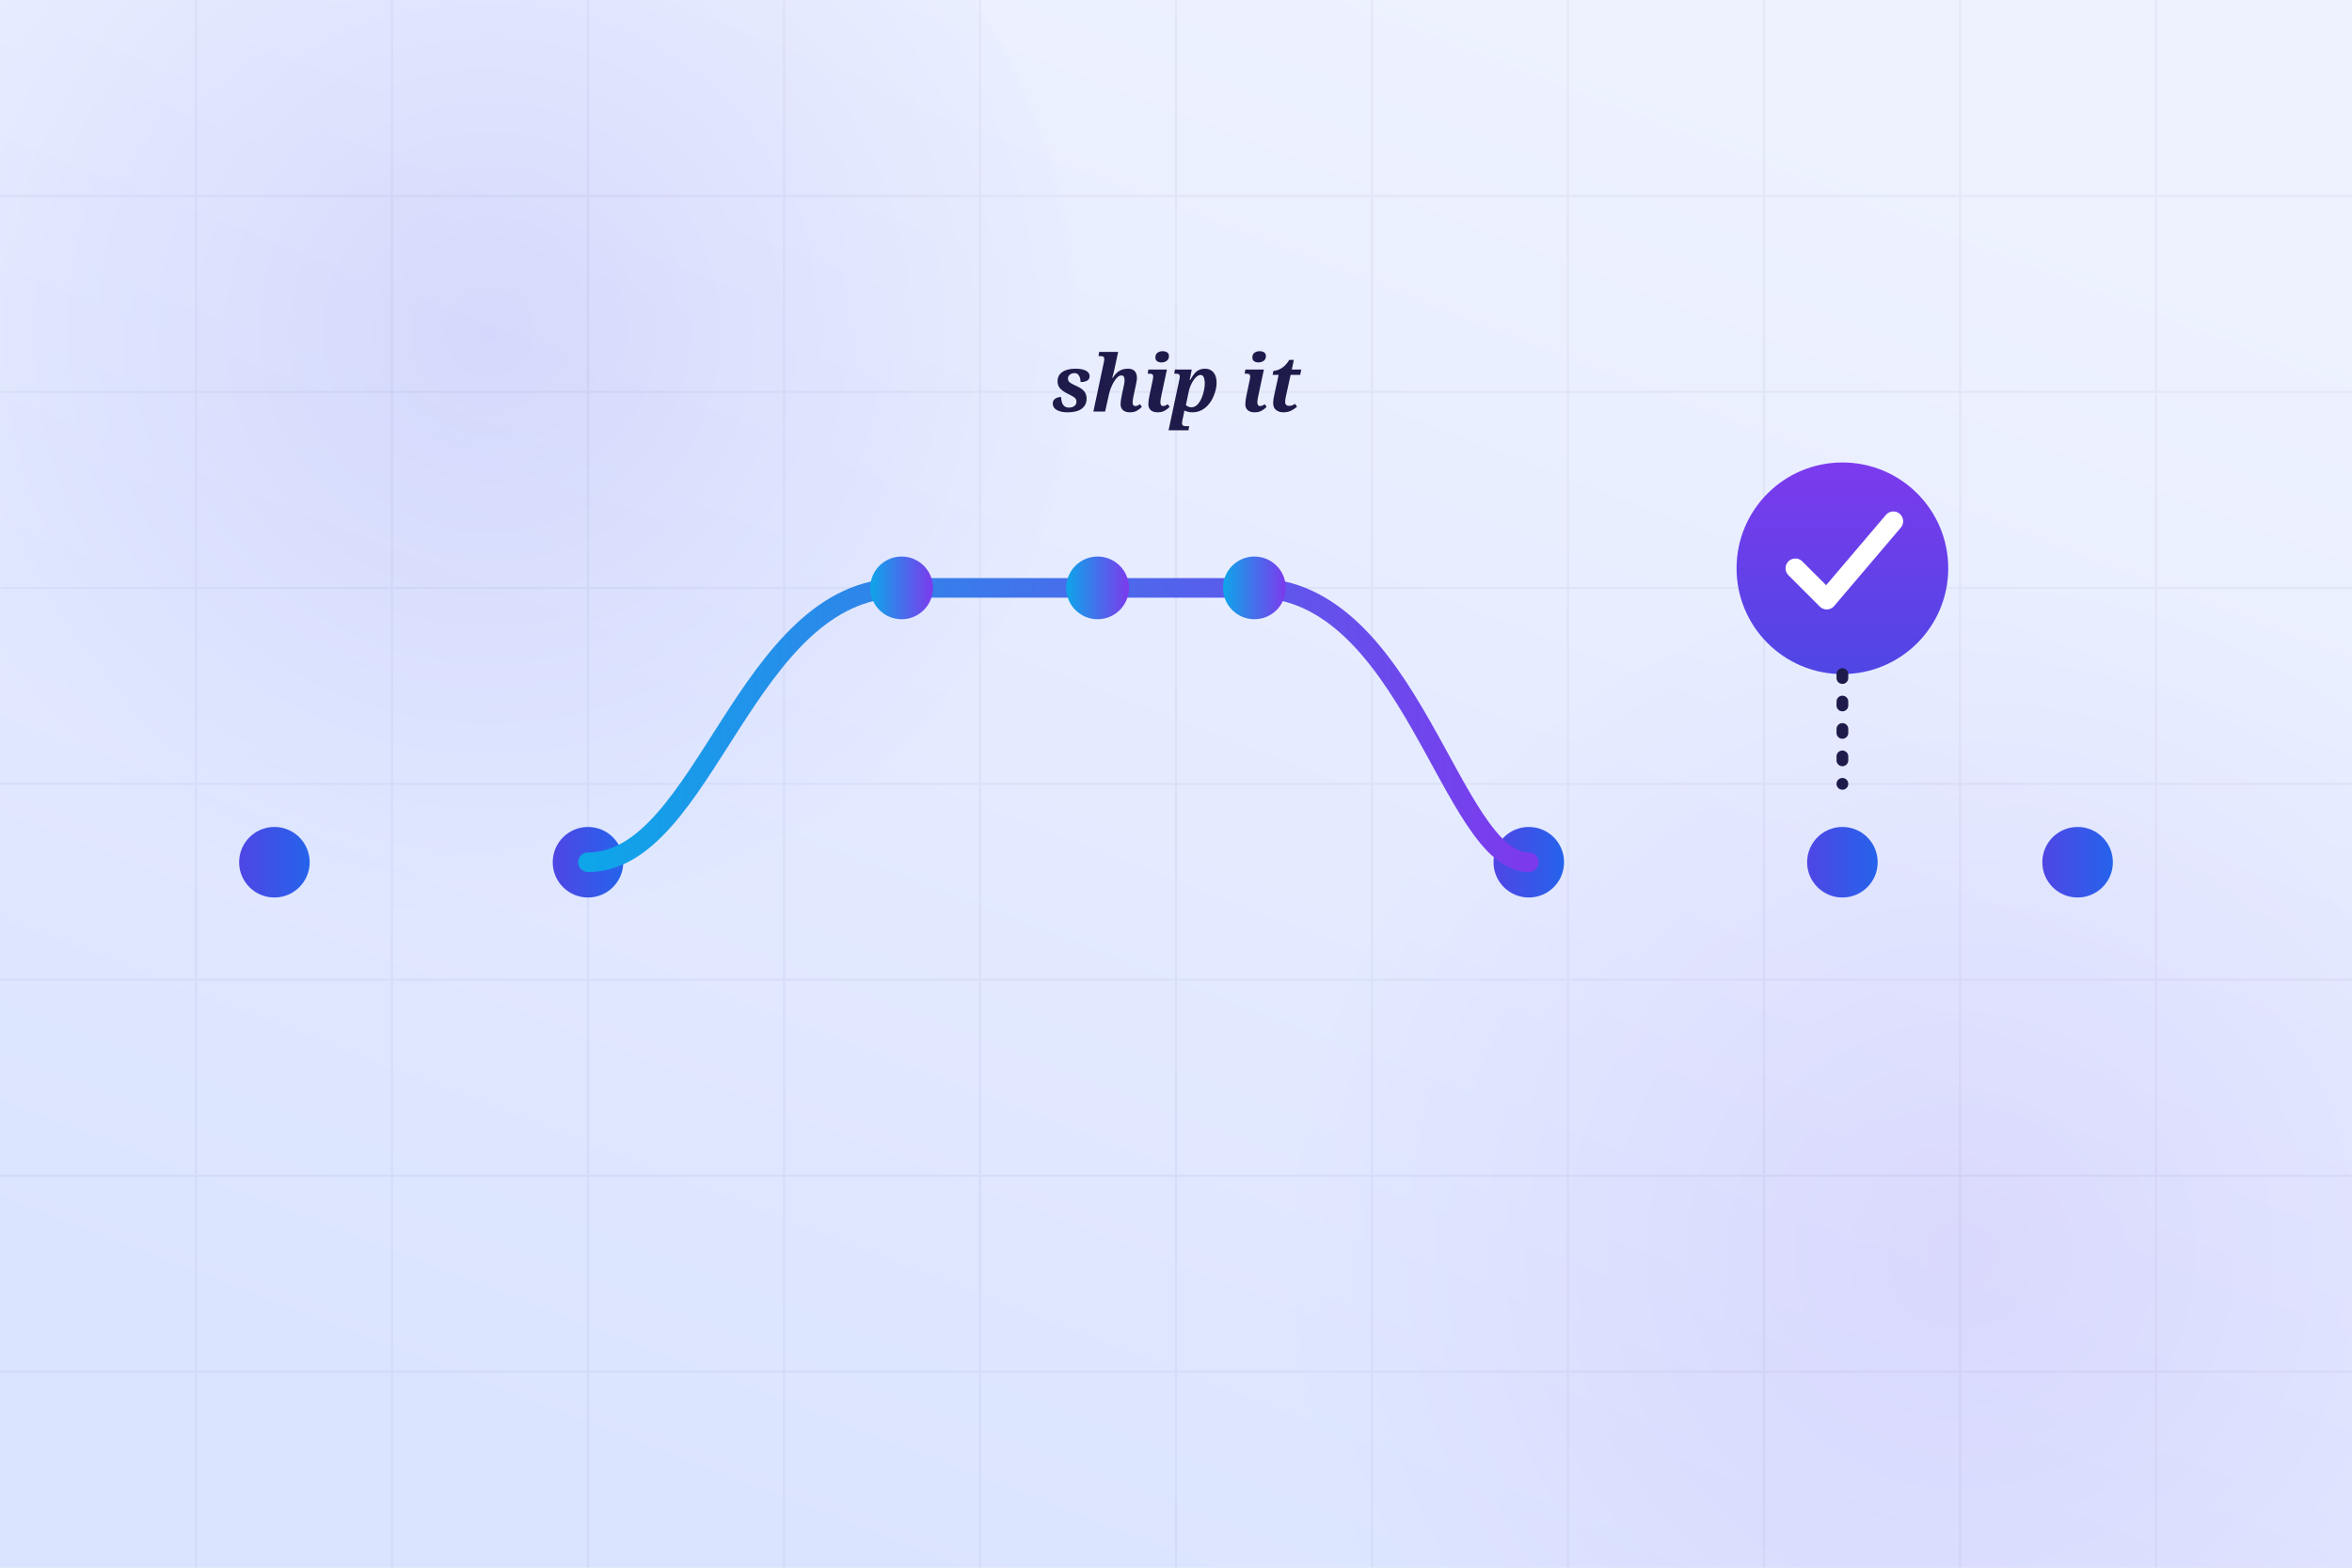
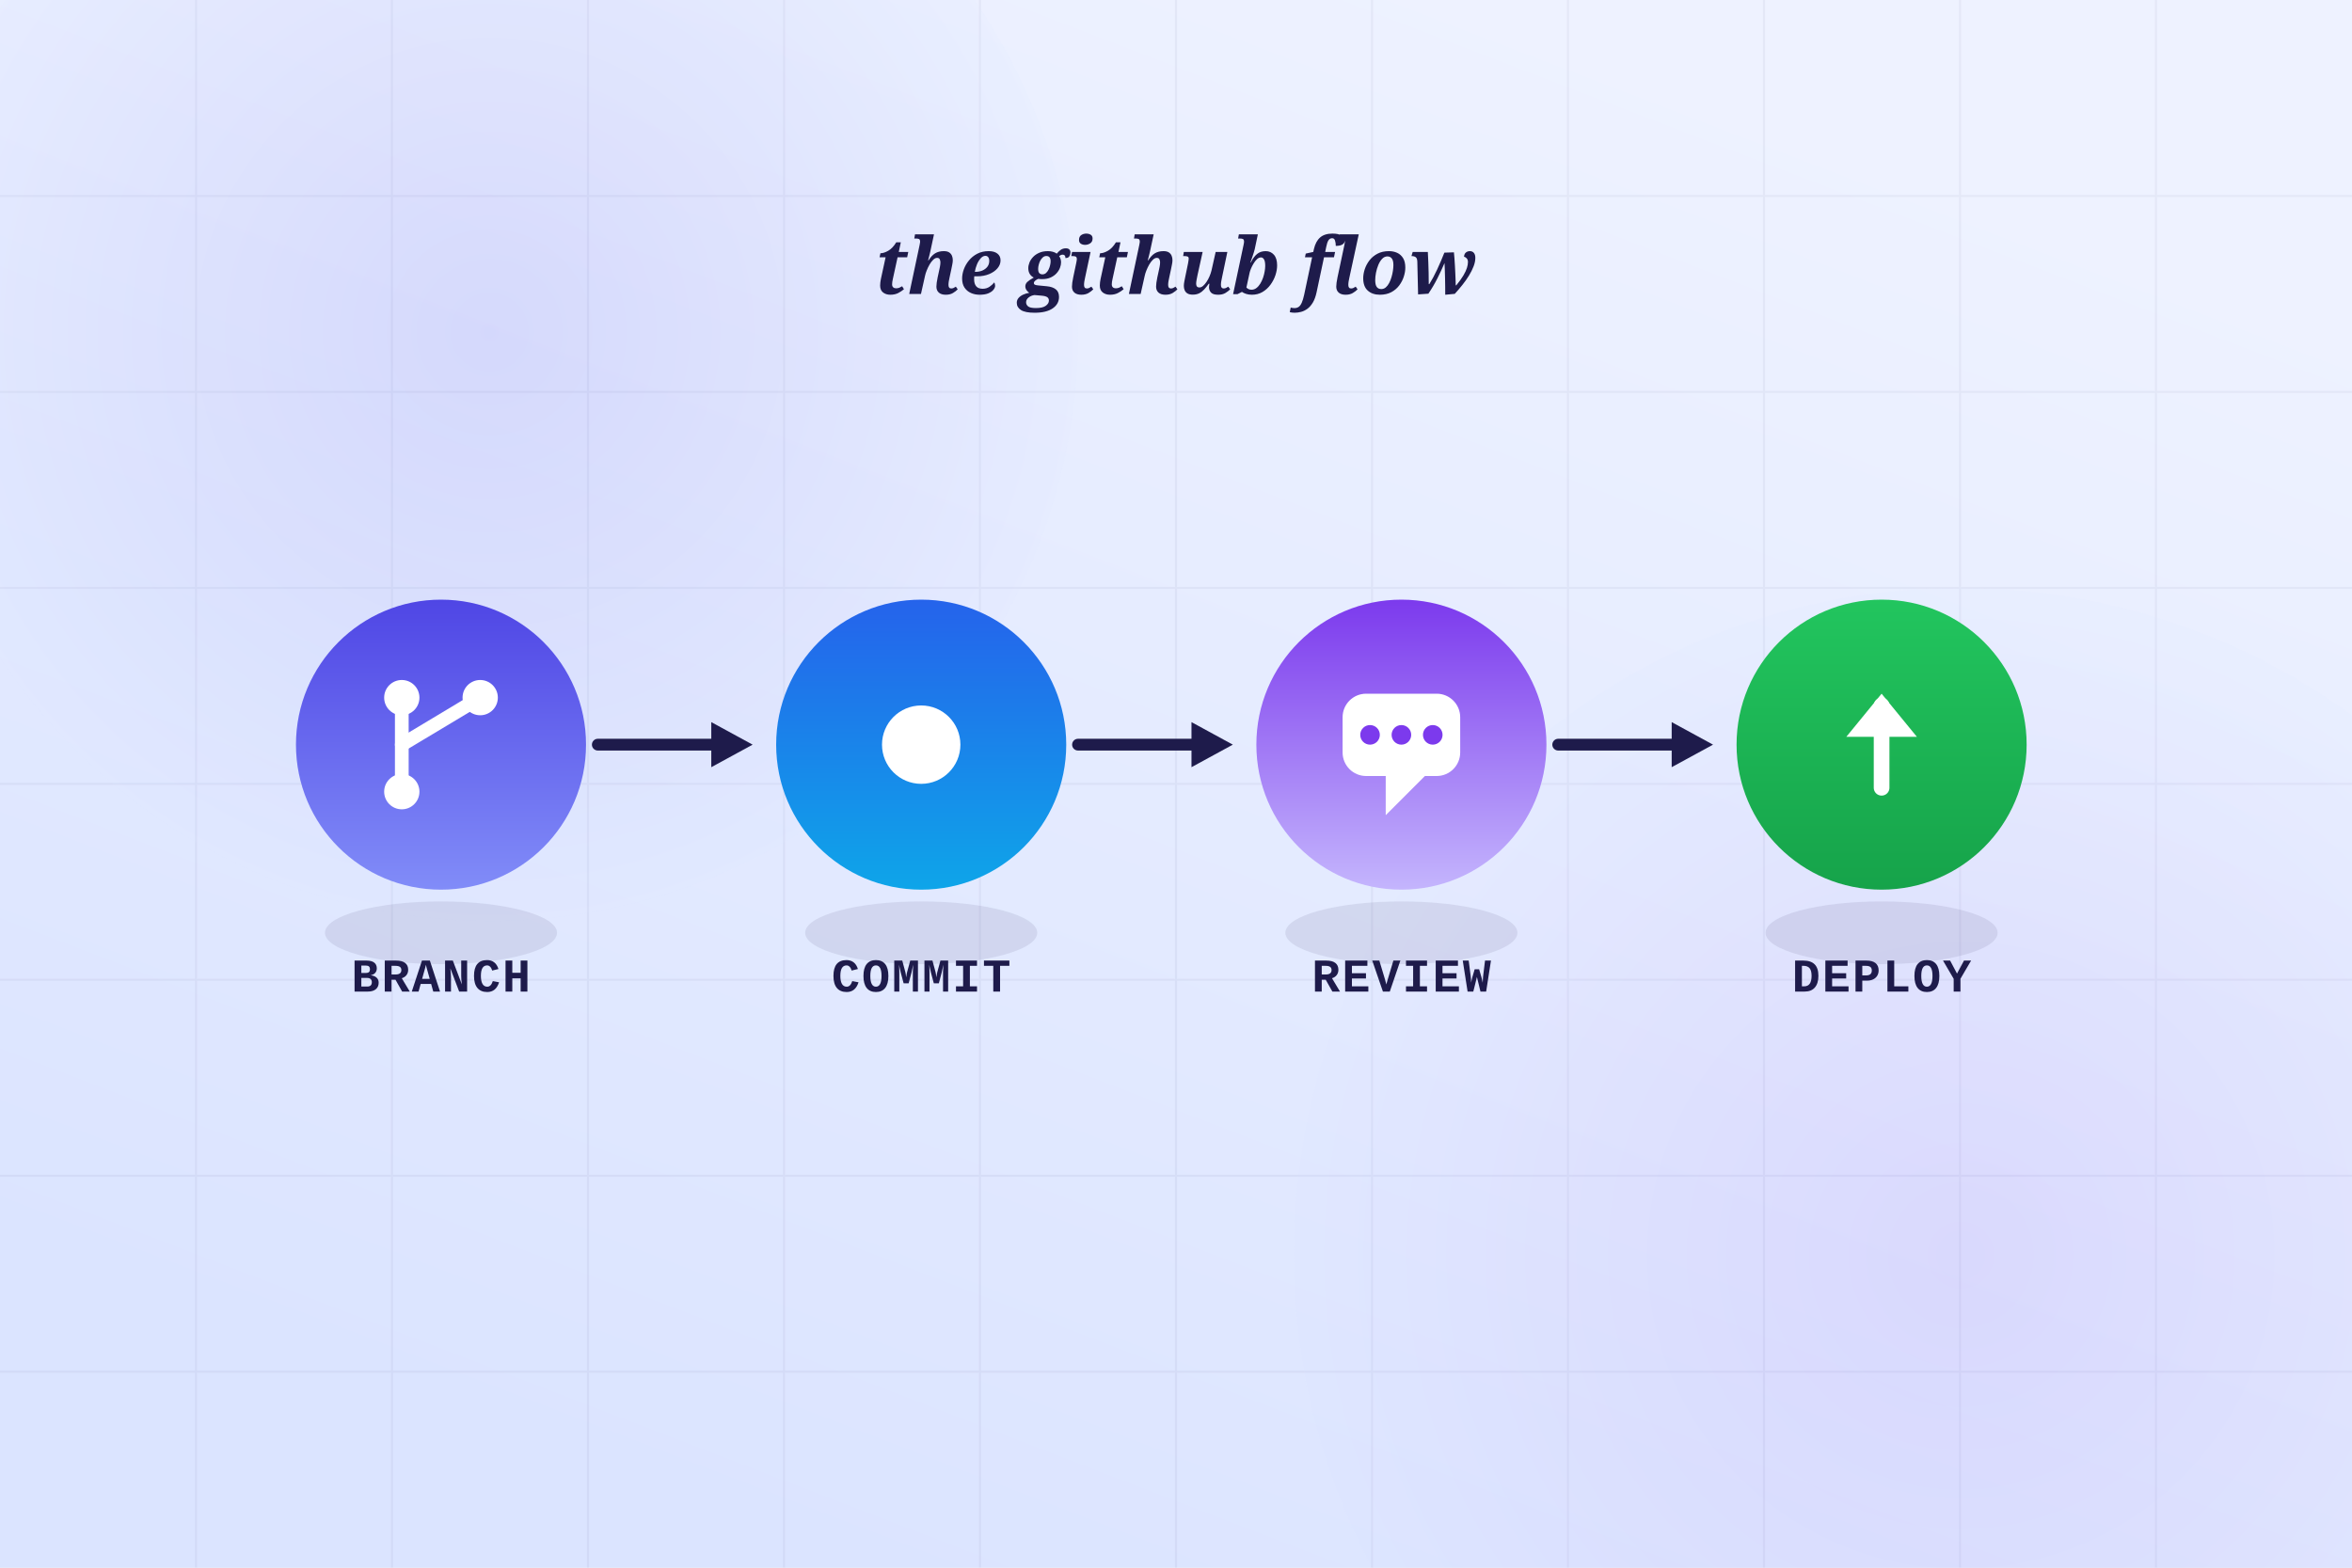
- <svg xmlns="http://www.w3.org/2000/svg" width="1200" height="800" viewBox="0 0 1200 800" role="img" aria-label="A git branch flow with a feature branch merging into master and a deploy">
+ <svg xmlns="http://www.w3.org/2000/svg" width="1200" height="800" viewBox="0 0 1200 800" role="img" aria-label="The GitHub flow as a pipeline: branch, commit, review, deploy">
  <defs>
    <linearGradient id="g1" x1="0.750" y1="0.067" x2="0.250" y2="0.933">
      <stop offset="0" stop-color="#eef2ff" />
      <stop offset="1" stop-color="#dbe4ff" />
    </linearGradient>
    <radialGradient id="g2">
      <stop offset="0" stop-color="#4f46e5" />
      <stop offset="1" stop-color="#dbe4ff" />
    </radialGradient>
    <radialGradient id="g3">
      <stop offset="0" stop-color="#7c3aed" />
      <stop offset="1" stop-color="#dbe4ff" />
    </radialGradient>
-     <linearGradient id="g4" x1="0.000" y1="0.500" x2="1.000" y2="0.500">
+     <linearGradient id="g4" x1="0.500" y1="0.000" x2="0.500" y2="1.000">
      <stop offset="0" stop-color="#4f46e5" />
-       <stop offset="1" stop-color="#2563eb" />
+       <stop offset="1" stop-color="#818cf8" />
    </linearGradient>
-     <linearGradient id="g5" x1="0.000" y1="0.500" x2="1.000" y2="0.500">
-       <stop offset="0" stop-color="#0ea5e9" />
-       <stop offset="1" stop-color="#7c3aed" />
+     <linearGradient id="g5" x1="0.500" y1="0.000" x2="0.500" y2="1.000">
+       <stop offset="0" stop-color="#2563eb" />
+       <stop offset="1" stop-color="#0ea5e9" />
    </linearGradient>
    <linearGradient id="g6" x1="0.500" y1="0.000" x2="0.500" y2="1.000">
      <stop offset="0" stop-color="#7c3aed" />
-       <stop offset="1" stop-color="#4f46e5" />
+       <stop offset="1" stop-color="#c4b5fd" />
+     </linearGradient>
+     <linearGradient id="g7" x1="0.500" y1="0.000" x2="0.500" y2="1.000">
+       <stop offset="0" stop-color="#22c55e" />
+       <stop offset="1" stop-color="#16a34a" />
    </linearGradient>
  </defs>
  <rect width="1200" height="800" fill="url(#g1)" />
  <g stroke="#1e1b4b" stroke-width="1" opacity="0.05">
    <line x1="100" y1="0" x2="100" y2="800" />
    <line x1="200" y1="0" x2="200" y2="800" />
    <line x1="300" y1="0" x2="300" y2="800" />
    <line x1="400" y1="0" x2="400" y2="800" />
    <line x1="500" y1="0" x2="500" y2="800" />
    <line x1="600" y1="0" x2="600" y2="800" />
    <line x1="700" y1="0" x2="700" y2="800" />
    <line x1="800" y1="0" x2="800" y2="800" />
    <line x1="900" y1="0" x2="900" y2="800" />
    <line x1="1000" y1="0" x2="1000" y2="800" />
    <line x1="1100" y1="0" x2="1100" y2="800" />
    <line x1="0" y1="100" x2="1200" y2="100" />
    <line x1="0" y1="200" x2="1200" y2="200" />
    <line x1="0" y1="300" x2="1200" y2="300" />
    <line x1="0" y1="400" x2="1200" y2="400" />
    <line x1="0" y1="500" x2="1200" y2="500" />
    <line x1="0" y1="600" x2="1200" y2="600" />
    <line x1="0" y1="700" x2="1200" y2="700" />
  </g>
  <circle cx="250" cy="170" r="300" fill="url(#g2)" opacity="0.12" />
  <circle cx="1000" cy="640" r="340" fill="url(#g3)" opacity="0.10" />
-   <line x1="140.0" y1="440.0" x2="1060.0" y2="440.0" stroke="url(#g4)" stroke-width="10" stroke-linecap="round" />
-   <circle cx="140.0" cy="440.0" r="18.0" fill="url(#g4)" />
-   <circle cx="300.0" cy="440.0" r="18.0" fill="url(#g4)" />
-   <circle cx="780.0" cy="440.0" r="18.0" fill="url(#g4)" />
-   <circle cx="940.0" cy="440.0" r="18.0" fill="url(#g4)" />
-   <circle cx="1060.0" cy="440.0" r="18.0" fill="url(#g4)" />
-   <path d="M300 440 C 360 440, 380 300, 460 300 L 640 300 C 720 300, 740 440, 780 440" fill="none" stroke="url(#g5)" stroke-width="10" stroke-linecap="round" stroke-linejoin="round" />
-   <circle cx="460.0" cy="300.0" r="16.0" fill="url(#g5)" />
-   <circle cx="560.0" cy="300.0" r="16.0" fill="url(#g5)" />
-   <circle cx="640.0" cy="300.0" r="16.0" fill="url(#g5)" />
-   <circle cx="940.0" cy="290.0" r="54.0" fill="url(#g6)" />
-   <path d="M916 290 l16 16 l34 -40" fill="none" stroke="#ffffff" stroke-width="10" stroke-linecap="round" stroke-linejoin="round" />
-   <line x1="940.0" y1="344.0" x2="940.0" y2="400.0" stroke="#1e1b4b" stroke-width="6" stroke-linecap="round" stroke-dasharray="2 12" />
-   <text x="600.0" y="210.0" font-family="Georgia, serif" font-size="40" font-weight="700" fill="#1e1b4b" text-anchor="middle" font-style="italic">ship it</text>
+   <line x1="305.0" y1="380.0" x2="372.0" y2="380.0" stroke="#1e1b4b" stroke-width="6" stroke-linecap="round" />
+   <path d="M384.0 380.0 L362.9 391.5 L362.9 368.5 Z" fill="#1e1b4b" />
+   <line x1="550.0" y1="380.0" x2="617.0" y2="380.0" stroke="#1e1b4b" stroke-width="6" stroke-linecap="round" />
+   <path d="M629.0 380.0 L607.9 391.5 L607.9 368.5 Z" fill="#1e1b4b" />
+   <line x1="795.0" y1="380.0" x2="862.0" y2="380.0" stroke="#1e1b4b" stroke-width="6" stroke-linecap="round" />
+   <path d="M874.0 380.0 L852.9 391.5 L852.9 368.5 Z" fill="#1e1b4b" />
+   <ellipse cx="225.0" cy="476.0" rx="59.2" ry="16.0" fill="#1e1b4b" opacity="0.09" />
+   <circle cx="225.0" cy="380.0" r="74.0" fill="url(#g4)" />
+   <line x1="205.0" y1="356.0" x2="205.0" y2="404.0" stroke="#ffffff" stroke-width="7" stroke-linecap="round" />
+   <line x1="205.0" y1="380.0" x2="245.0" y2="356.0" stroke="#ffffff" stroke-width="7" stroke-linecap="round" />
+   <circle cx="205.0" cy="404.0" r="9.0" fill="#ffffff" />
+   <circle cx="205.0" cy="356.0" r="9.0" fill="#ffffff" />
+   <circle cx="245.0" cy="356.0" r="9.0" fill="#ffffff" />
+   <text x="225.0" y="506.0" font-family="'Courier New', monospace" font-size="24" font-weight="700" fill="#1e1b4b" text-anchor="middle" letter-spacing="1">BRANCH</text>
+   <ellipse cx="470.0" cy="476.0" rx="59.2" ry="16.0" fill="#1e1b4b" opacity="0.09" />
+   <circle cx="470.0" cy="380.0" r="74.0" fill="url(#g5)" />
+   <circle cx="470.0" cy="380.0" r="20.0" fill="#ffffff" />
+   <text x="470.0" y="506.0" font-family="'Courier New', monospace" font-size="24" font-weight="700" fill="#1e1b4b" text-anchor="middle" letter-spacing="1">COMMIT</text>
+   <ellipse cx="715.0" cy="476.0" rx="59.2" ry="16.0" fill="#1e1b4b" opacity="0.09" />
+   <circle cx="715.0" cy="380.0" r="74.0" fill="url(#g6)" />
+   <rect x="685.0" y="354.0" width="60.0" height="42.0" rx="12.0" fill="#ffffff" />
+   <path d="M707 396 l0 20 l20 -20 Z" fill="#ffffff" />
+   <circle cx="699.0" cy="375.0" r="5.0" fill="#7c3aed" />
+   <circle cx="715.0" cy="375.0" r="5.0" fill="#7c3aed" />
+   <circle cx="731.0" cy="375.0" r="5.0" fill="#7c3aed" />
+   <text x="715.0" y="506.0" font-family="'Courier New', monospace" font-size="24" font-weight="700" fill="#1e1b4b" text-anchor="middle" letter-spacing="1">REVIEW</text>
+   <ellipse cx="960.0" cy="476.0" rx="59.2" ry="16.0" fill="#1e1b4b" opacity="0.09" />
+   <circle cx="960.0" cy="380.0" r="74.0" fill="url(#g7)" />
+   <line x1="960.0" y1="402.0" x2="960.0" y2="360.0" stroke="#ffffff" stroke-width="8" stroke-linecap="round" />
+   <path d="M942 376 L960 354 L978 376 Z" fill="#ffffff" />
+   <text x="960.0" y="506.0" font-family="'Courier New', monospace" font-size="24" font-weight="700" fill="#1e1b4b" text-anchor="middle" letter-spacing="1">DEPLOY</text>
+   <text x="600.0" y="150.0" font-family="Georgia, serif" font-size="40" font-weight="700" fill="#1e1b4b" text-anchor="middle" font-style="italic">the github flow</text>
</svg>
